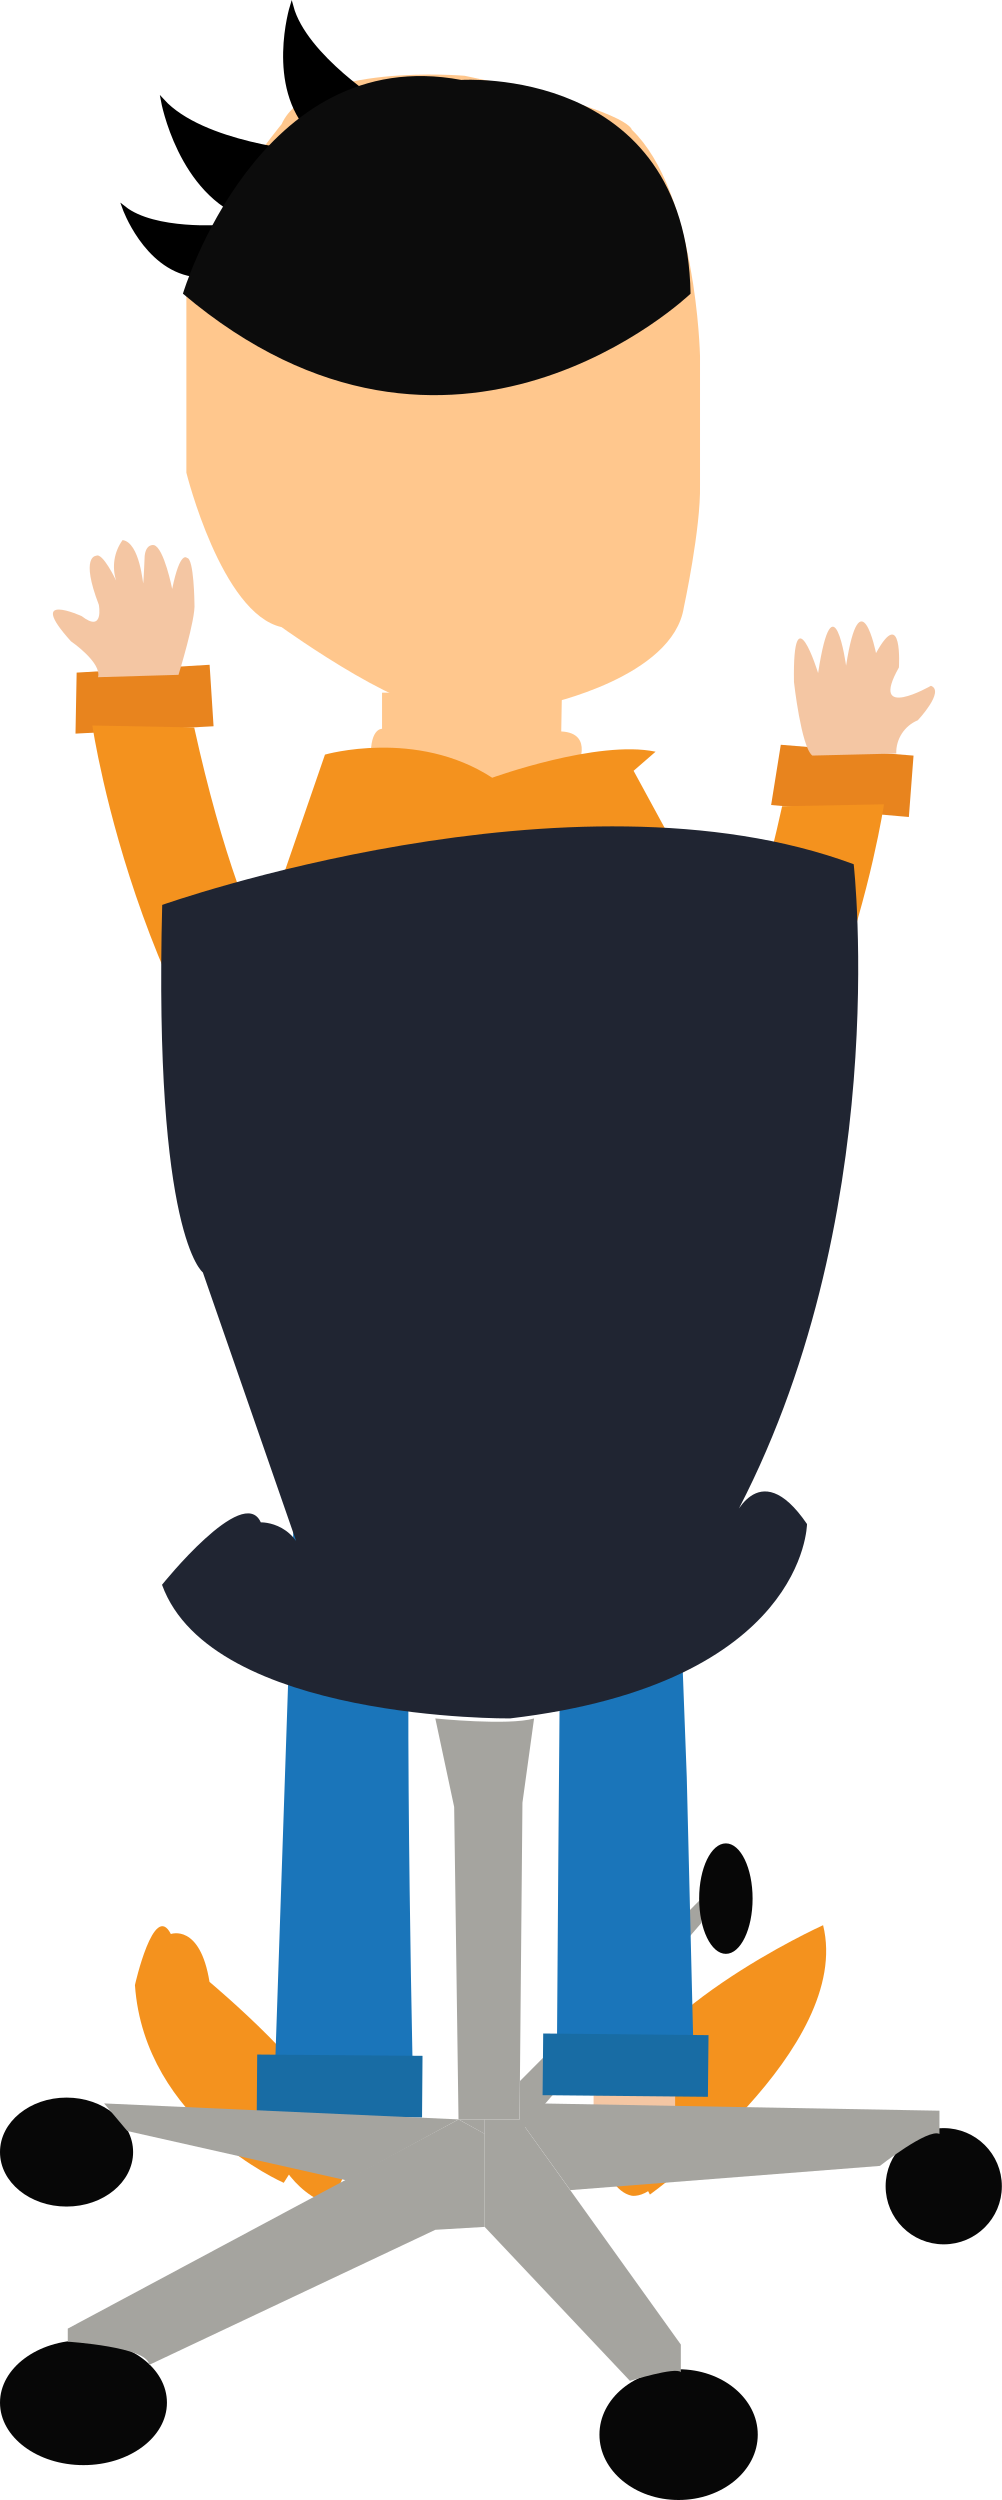
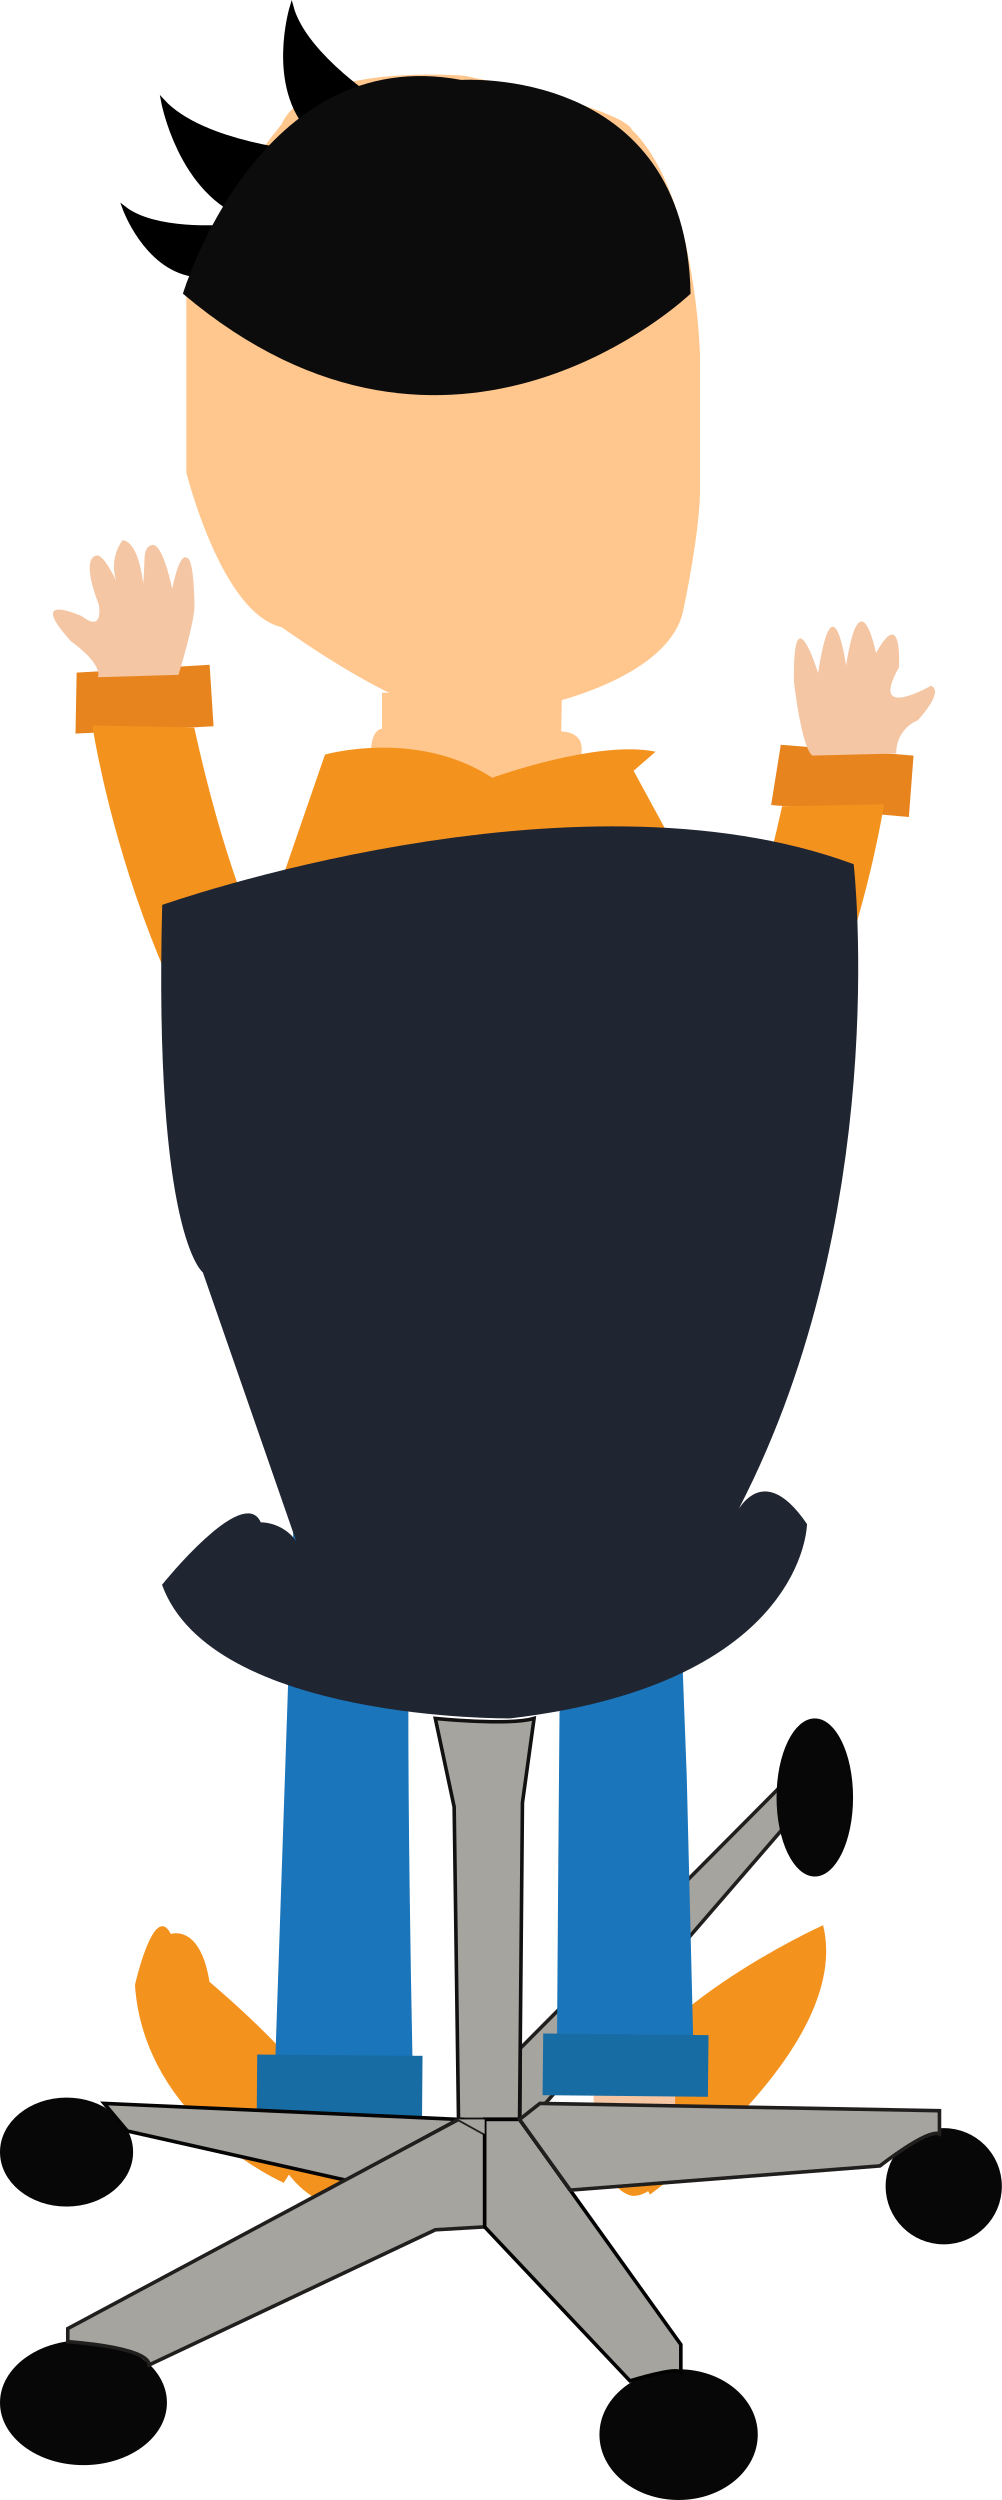
<svg xmlns="http://www.w3.org/2000/svg" viewBox="0 0 278.94 696.06">
  <defs>
-     <style>.cls-1{fill:#a5a49f;}.cls-2{fill:#f4921e;}.cls-3{fill:#ffc78d;}.cls-4{fill:#e8841e;}.cls-5{fill:#f4c6a3;}.cls-6{fill:#1a75ba;}.cls-7{fill:#186ca4;}.cls-8{stroke:#000;stroke-miterlimit:10;}.cls-9{fill:#0c0c0c;}.cls-10{fill:#070707;}.cls-11{fill:#202532;}</style>
+     <style>.cls-1,.cls-11,.cls-12,.cls-13,.cls-14{fill:#a5a49f;}.cls-1{stroke:#211e1e;}.cls-1,.cls-11,.cls-12,.cls-13,.cls-8{stroke-miterlimit:10;}.cls-2{fill:#f4921e;}.cls-3{fill:#ffc78d;}.cls-4{fill:#e8841e;}.cls-5{fill:#f4c6a3;}.cls-6{fill:#1a75ba;}.cls-7{fill:#186ca4;}.cls-8{stroke:#000;}.cls-9{fill:#0c0c0c;}.cls-10{fill:#070707;}.cls-11{stroke:#111;}.cls-12{stroke:#050505;}.cls-13{stroke:#020202;}.cls-15{fill:#202532;}</style>
  </defs>
  <g id="Layer_12" data-name="Layer 12">
-     <polygon class="cls-1" points="144.66 593.96 195.24 535.44 195.24 528.63 144.79 579.39 144.66 593.96" />
+     <polygon class="cls-1" points="144.66 593.96 226.86 498.86 226.86 487.79 144.87 570.29 144.66 593.96" />
  </g>
  <g id="william_sidder" data-name="william sidder">
    <path class="cls-2" d="M914.83,711s2.2,21.48,11.35,23.26c0,0,11.35,1.62,11.35-22.78s3,18.88-22.69-.48" transform="translate(-750.22 -122.9)" />
    <path class="cls-2" d="M931.17,733.92s56.65-40.78,48.22-75c0,0-55.19,24.93-59.56,53.52" transform="translate(-750.22 -122.9)" />
    <path class="cls-2" d="M848.3,716.31s-1.83,24.17-11.29,18-12-17.43-12-17.43S836.65,722.94,848.3,716.31Z" transform="translate(-750.22 -122.9)" />
    <path class="cls-2" d="M829.22,730.65s-38.76-16.87-41.43-55.06c0,0,5.26-23.53,10-14.21,0,0,8.13-3,10.76,13.32,0,0,33.68,28.18,32,38" transform="translate(-750.22 -122.9)" />
    <path class="cls-3" d="M856.59,315.82v10s-3.87-.28-3,10l31.35,21.91h10.39l15.49-21s5.1-9.71-4.34-10.18l.19-10.8h-50" transform="translate(-750.22 -122.9)" />
    <path class="cls-2" d="M1136,545" transform="translate(-750.22 -122.9)" />
    <polyline class="cls-4" points="21.34 187.27 58.36 185.09 59.46 202.21 21.02 204.26 21.34 187.27" />
    <polyline class="cls-4" points="217.39 207.36 254.35 210.38 253.05 227.47 214.7 224.14 217.39 207.36" />
    <path class="cls-5" d="M799.92,310.79s4.85-15.69,4.44-19.83c0,0-.12-12.65-2.06-12.71,0,0-1.91-2.34-4.14,8.63,0,0-2.26-11.44-5.07-12.21,0,0-2.2-.51-2.59,3,0,0-.29,7-.39,7.6s-.9-11.31-5.76-12a12.62,12.62,0,0,0-1.79,11.29s-3.78-8-5.59-6.91c0,0-4.48,0,.77,13.65,0,0,1.51,8-4.77,3.15,0,0-15.84-7.23-3,7,0,0,8.67,5.94,7.54,10Z" transform="translate(-750.22 -122.9)" />
    <path class="cls-5" d="M999.76,332.7a9.73,9.73,0,0,1,6-9.26s7.64-8.11,3.65-9.6c0,0-17.5,10.1-8.91-5.1,0,0,1.12-17.63-6.38-4,0,0-4.36-22-8.33,3.49,0,0-3.54-25.72-7.79,2.06,0,0-7.15-23.27-6.72,2.5,0,0,2,18.07,5.11,20.48Z" transform="translate(-750.22 -122.9)" />
    <path class="cls-5" d="M833.16,710.58l23.33.28-.1,8.69s-11.49,4.85-11.71,3.72c0,0-3.64,1.49-11.63-3.2Z" transform="translate(-750.22 -122.9)" />
    <path class="cls-5" d="M915.49,702.06v9s8.69,4.47,13.2,3.93c0,0,5.71,0,9.5-3.44v-9.47Z" transform="translate(-750.22 -122.9)" />
    <path class="cls-5" d="M1200.32,695.4" transform="translate(-750.22 -122.9)" />
    <path class="cls-6" d="M833.09,513.6l-6.22,182.83h38.2s-3.22-149.62,1.07-152.68c0,0,.86-10.89,20.39-11.69,0,0,14.75-.8,17.49,12,0,0,2.52,23.71,2.25,33.69s-1,117.81-1,117.81l38.09.86-1.93-78.75s-3.27-85.67-3.11-85.94S938,513.6,938,513.6s-47.32,7.13-52.89,5.15Z" transform="translate(-750.22 -122.9)" />
    <rect class="cls-7" x="913.8" y="673.41" width="17.17" height="46.03" transform="matrix(0.01, -1, 1, 0.01, -531.48, 1490.41)" />
    <rect class="cls-7" x="836.19" y="680.68" width="17.17" height="46.03" transform="translate(-615.75 1420.02) rotate(-89.55)" />
    <path class="cls-3" d="M875.11,319h27s35.51-7.5,38.51-27c0,0,4.75-22,4.5-34V222s-1-45.76-19-63c0,0-.25-5.5-46.51-15,0,0-43.26-3.75-51,13.5,0,0-18.5,22-26.5,46v51s9.75,39.26,26.5,43C828.6,297.52,867.61,325.52,875.11,319Z" transform="translate(-750.22 -122.9)" />
    <path class="cls-8" d="M812.32,186s-19.08,1.5-27.55-5.22c0,0,5.82,16.43,19,18.65L812.32,186" transform="translate(-750.22 -122.9)" />
    <path class="cls-8" d="M856.76,152.16s-21.61-13.52-25.35-27.44c0,0-6.8,22.2,5.55,35l19.8-7.59" transform="translate(-750.22 -122.9)" />
    <path class="cls-8" d="M835.52,165.47s-28.91-2.39-40-14.52c0,0,4.71,26,23.91,32.54l16.05-18" transform="translate(-750.22 -122.9)" />
    <path class="cls-9" d="M801.15,204.67s21-70.1,77.51-59.51c0,0,62.62-4.22,63.83,59.51C942.49,204.67,876.23,268.24,801.15,204.67Z" transform="translate(-750.22 -122.9)" />
  </g>
  <g id="Layer_10" data-name="Layer 10">
    <path class="cls-2" d="M846.18,463.94l-7.64-54s-18.5-13-34.25-84.5l-28.36-.54S789.85,419.19,846.18,463.94Z" transform="translate(-750.22 -122.9)" />
    <path class="cls-2" d="M926.09,485.88l7.64-54s18.5-13,34.25-84.5l28.36-.54S982.41,441.13,926.09,485.88Z" transform="translate(-750.22 -122.9)" />
  </g>
  <g id="Layer_11" data-name="Layer 11">
    <path class="cls-2" d="M840.7,333s25.46-7.31,46.56,6.44c0,0,29.4-10.65,45.49-7.25l-6.12,5.32,10.55,19.4s-76.55-.76-108.3,10.35Z" transform="translate(-750.22 -122.9)" />
  </g>
  <g id="Layer_7" data-name="Layer 7">
    <ellipse class="cls-10" cx="18.53" cy="599.19" rx="18.53" ry="15.17" />
    <ellipse class="cls-10" cx="23.24" cy="668.96" rx="23.24" ry="17.39" />
    <ellipse class="cls-10" cx="188.94" cy="677.86" rx="22.04" ry="18.2" />
-     <ellipse class="cls-10" cx="202.1" cy="528.62" rx="7.44" ry="15.38" />
+     <ellipse class="cls-10" cx="226.86" cy="500.46" rx="10.65" ry="22.01" />
    <circle class="cls-10" cx="262.76" cy="608.7" r="16.18" />
  </g>
  <g id="Layer_6" data-name="Layer 6">
-     <path class="cls-1" d="M871.42,601.36s20.38,2.08,27.5,0l-3.24,23.46L894.88,713h-17l-1.21-87Z" transform="translate(-750.22 -122.9)" />
-     <polygon class="cls-1" points="28.98 585.64 127.67 590.09 96.52 607.08 35.45 593.33 28.98 585.64" />
+     <path class="cls-11" d="M871.42,601.36s20.38,2.08,27.5,0l-3.24,23.46L894.88,713h-17l-1.21-87Z" transform="translate(-750.22 -122.9)" />
+     <polygon class="cls-12" points="28.98 585.64 127.67 590.09 96.52 607.08 35.45 593.33 28.98 585.64" />
    <path class="cls-1" d="M877.89,713l-108.8,58.24v3.64s22.45,1.42,22.65,6.47l79.68-37.62,13.75-.81V717Z" transform="translate(-750.22 -122.9)" />
-     <path class="cls-1" d="M894.88,713h-9.71v29.93l40.45,42.87s12.74-4,14.16-2.43v-7.69Z" transform="translate(-750.22 -122.9)" />
+     <path class="cls-13" d="M894.88,713h-9.71v29.93l40.45,42.87s12.74-4,14.16-2.43v-7.69Z" transform="translate(-750.22 -122.9)" />
    <path class="cls-1" d="M900.54,708.54,894.88,713,909,732.68l86.21-6.74s13.35-10.52,16.58-8.9v-6.47Z" transform="translate(-750.22 -122.9)" />
-     <polygon class="cls-1" points="127.67 590.09 134.95 594.13 134.95 590.09 127.67 590.09" />
+     <polygon class="cls-14" points="127.67 590.09 134.95 594.13 134.95 590.09 127.67 590.09" />
  </g>
  <g id="Layer_5" data-name="Layer 5">
-     <path class="cls-11" d="M795.38,374.85s114.06-40.45,192.53-11.33c0,0,11.33,99.53-34,183.24,0,0,7.28-19.68,21,.47,0,0-.36,44.41-82.69,54.12,0,0-83.14.81-96.89-37.21,0,0,22.65-28.29,27.5-17.38,0,0,11.33-.42,12.94,14.14L806.7,477.17S793,467.07,795.38,374.85Z" transform="translate(-750.22 -122.9)" />
+     <path class="cls-15" d="M795.38,374.85s114.06-40.45,192.53-11.33c0,0,11.33,99.53-34,183.24,0,0,7.28-19.68,21,.47,0,0-.36,44.41-82.69,54.12,0,0-83.14.81-96.89-37.21,0,0,22.65-28.29,27.5-17.38,0,0,11.33-.42,12.94,14.14L806.7,477.17S793,467.07,795.38,374.85Z" transform="translate(-750.22 -122.9)" />
  </g>
</svg>
